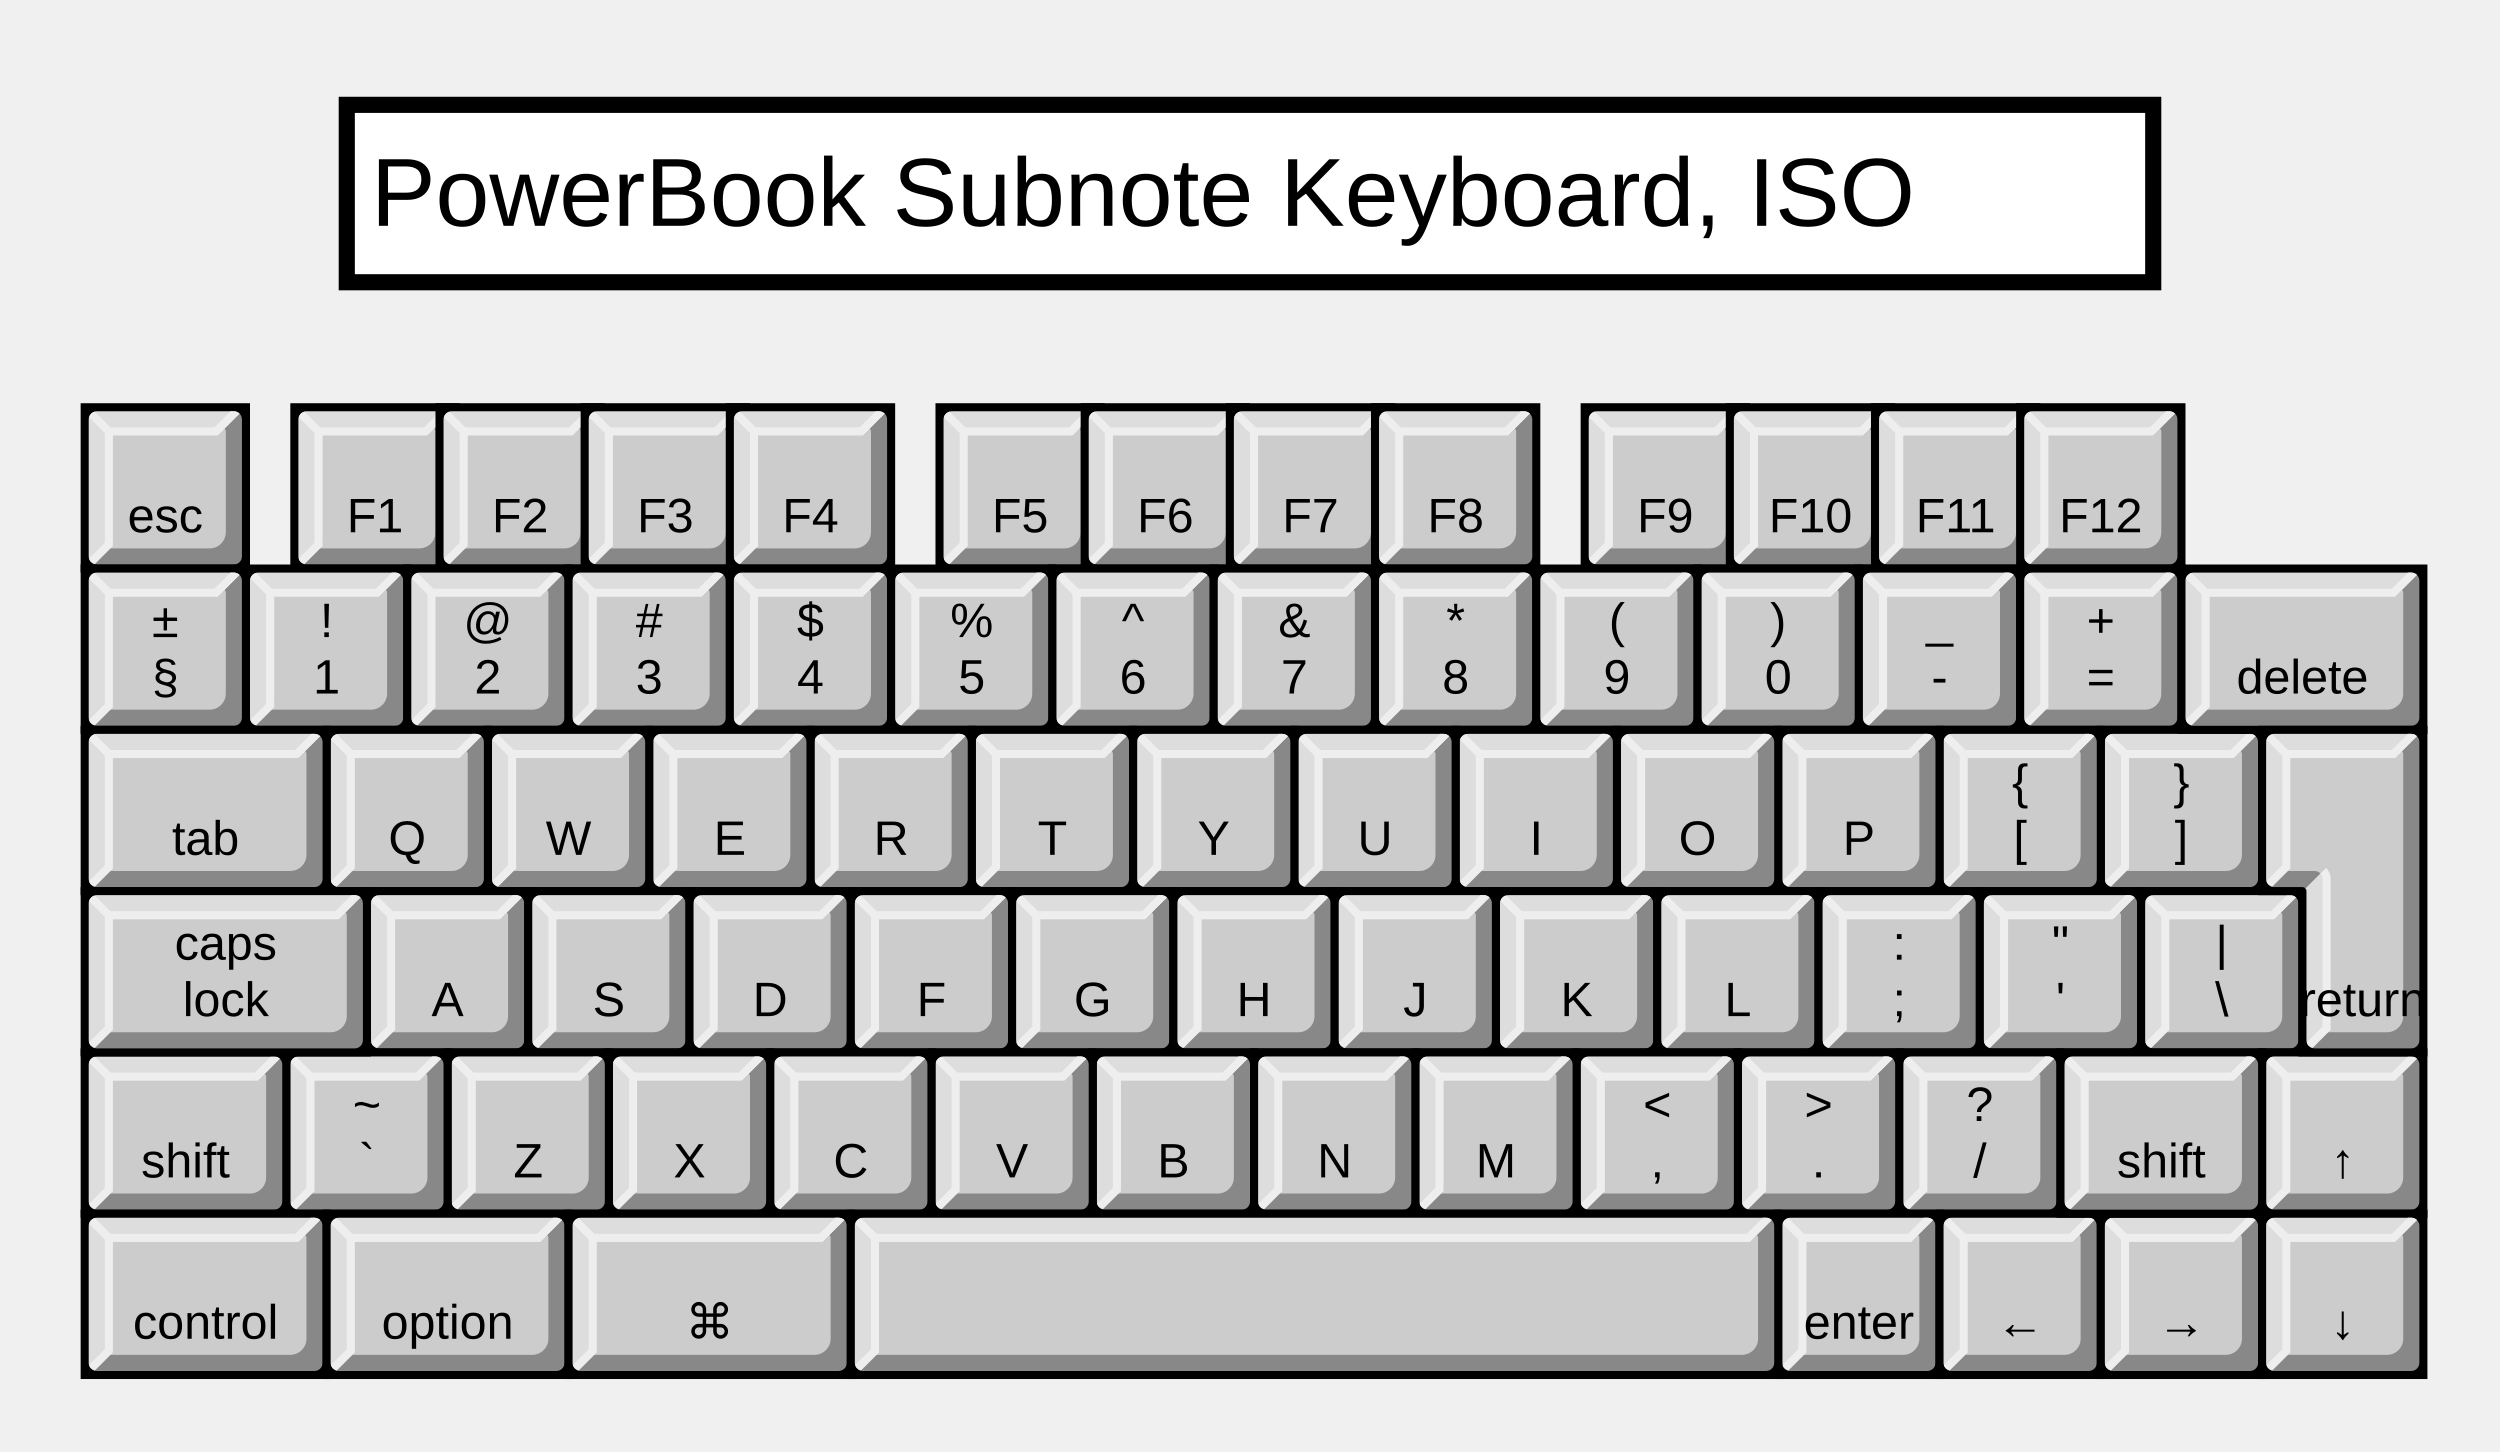
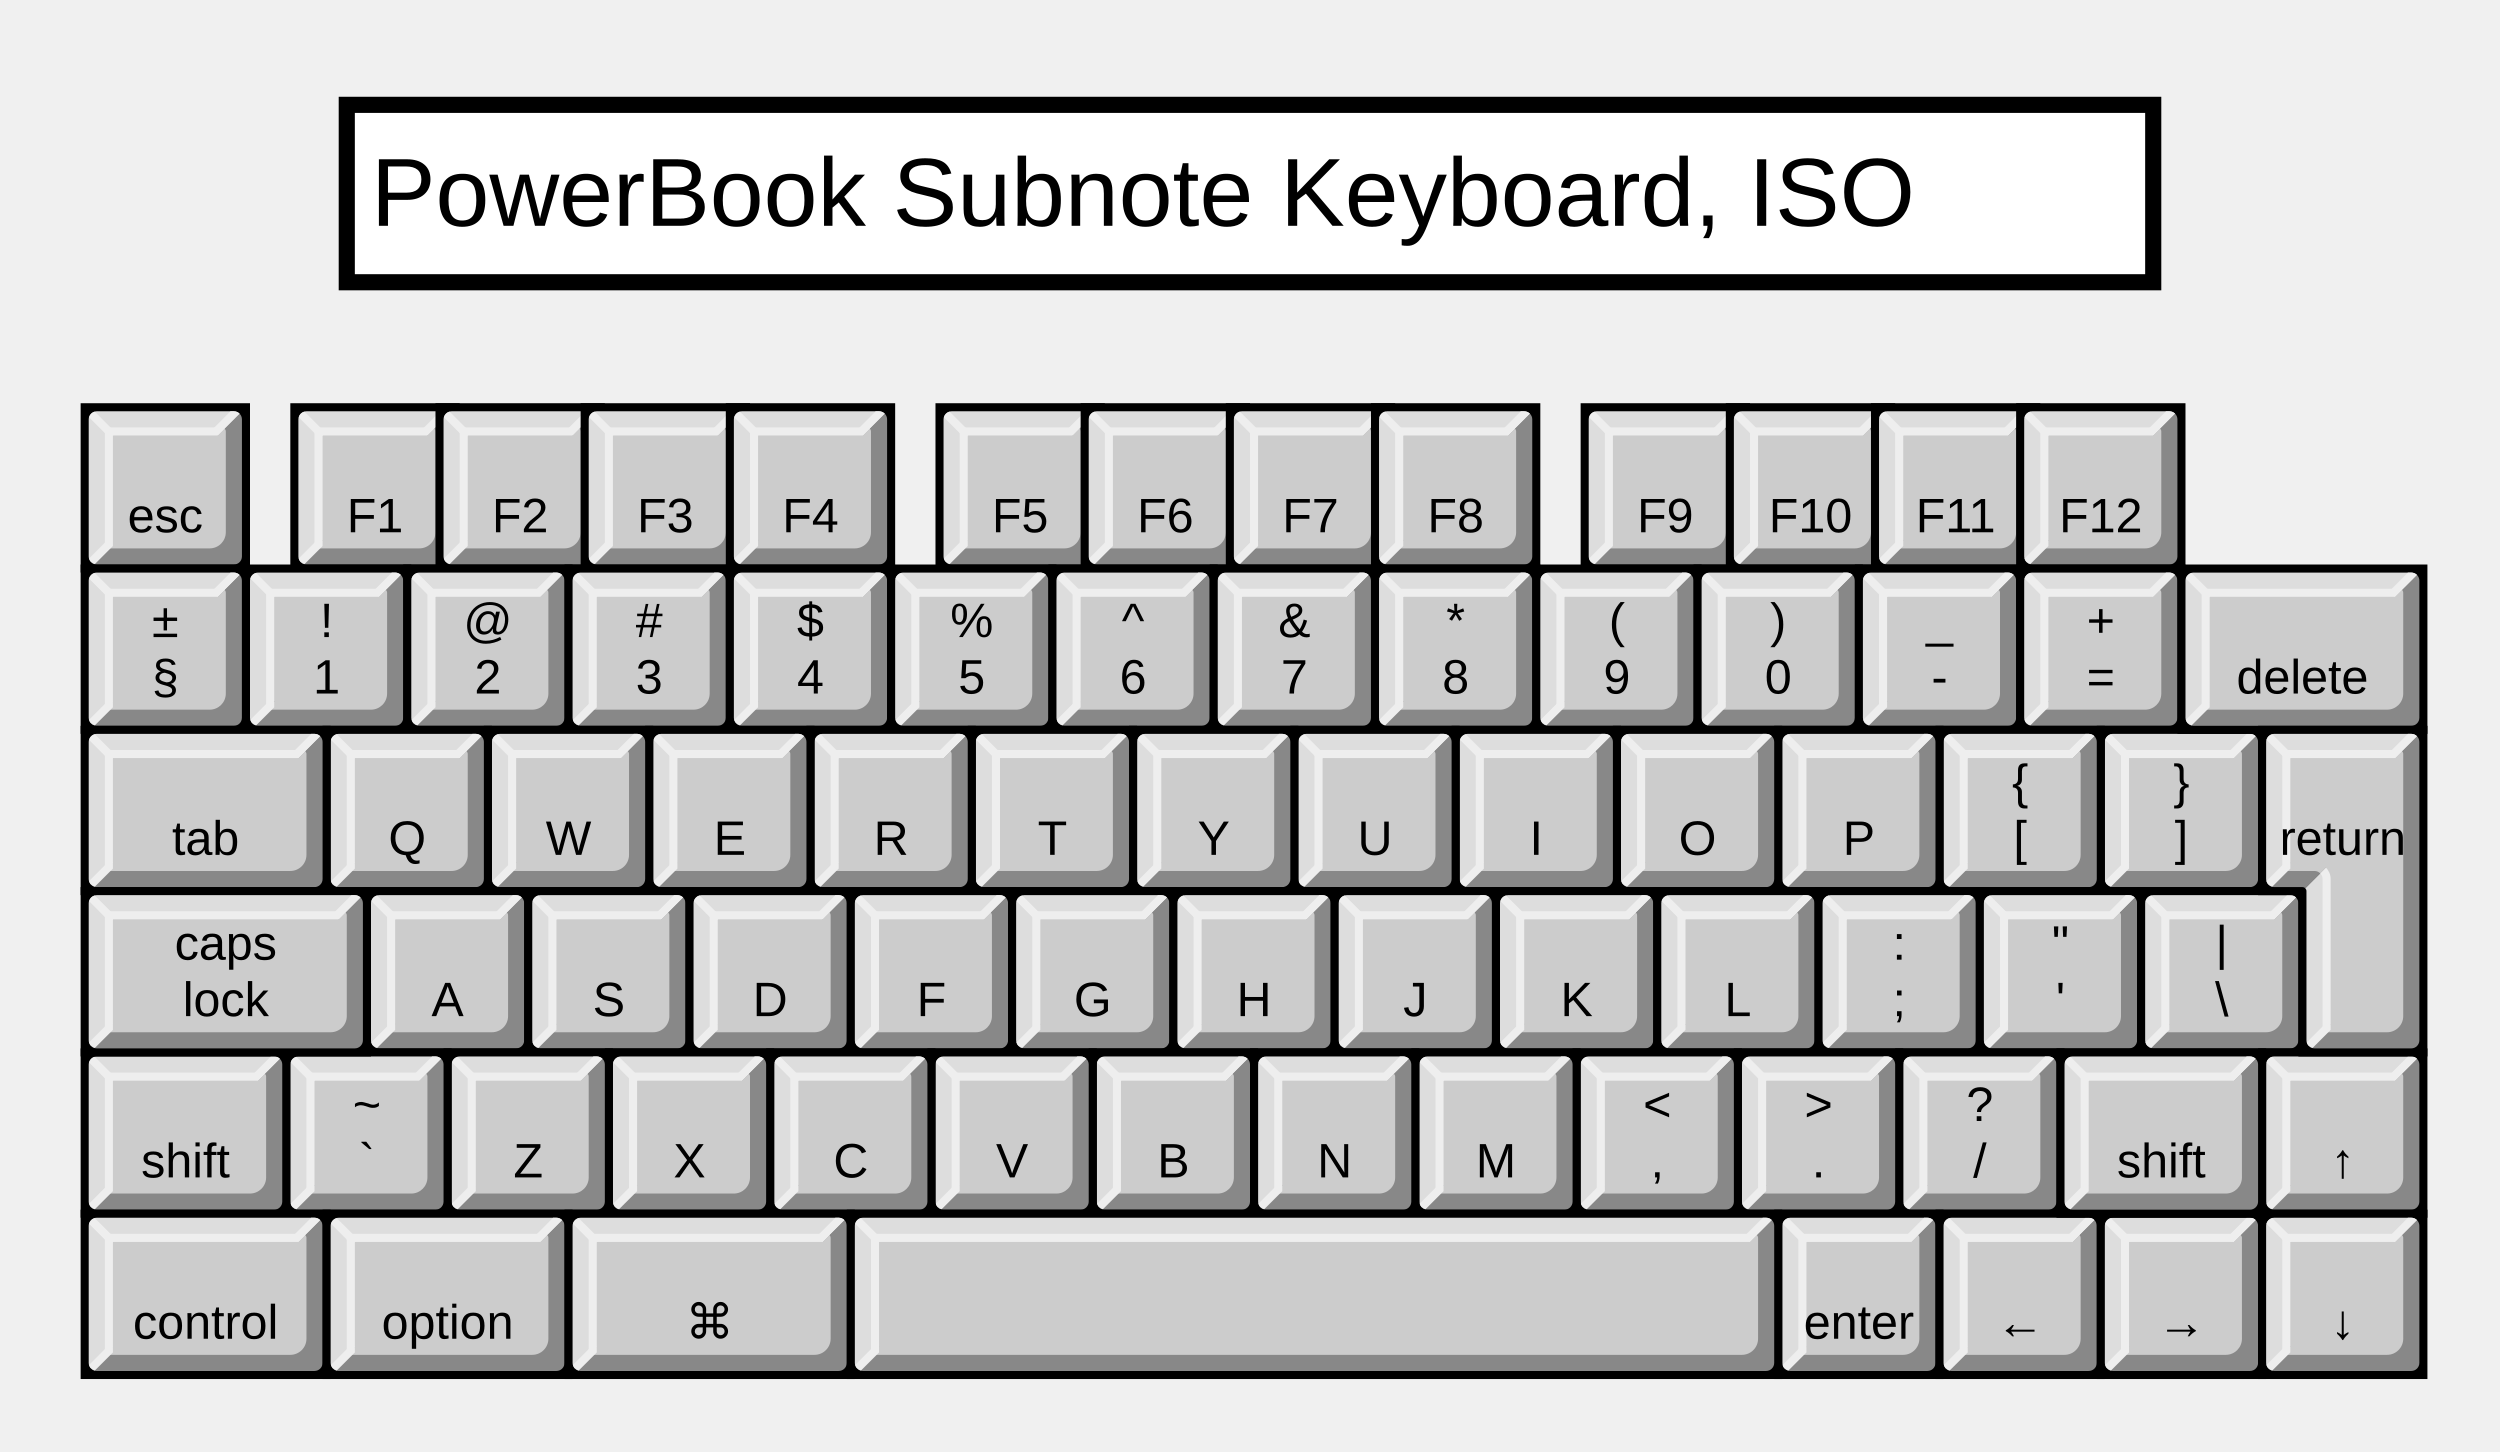
<svg xmlns="http://www.w3.org/2000/svg" xmlns:xlink="http://www.w3.org/1999/xlink" version="1.1" width="620" height="360" viewBox="0 0 310 180">
  <defs>
    <g id="shape0">
-       <path fill="#000000" d="M 16 5 L 16 16 L 5 16 L 5 5 Z M 0 0 L 0 5 L 0 16 L 0 21 L 21 21 L 21 16 L 21 5 L 21 0 Z" />
-       <path fill="#888888" d="M 19.707 1.293 L 16 5 L 16 16 L 5 16 L 1.293 19.707 C 1.474 19.888 1.724 20 2 20 L 19 20 C 19.553 20 20 19.553 20 19 L 20 16 L 20 5 L 20 2 C 20 1.724 19.888 1.474 19.707 1.293 Z" />
-       <path fill="#DDDDDD" d="M 2 1 C 1.448 1 1 1.448 1 2 L 1 5 L 1 16 L 1 19 C 1 19.276 1.112 19.526 1.293 19.707 L 5 16 L 5 16 L 5 5 L 16 5 L 16 5 L 19.707 1.293 C 19.526 1.112 19.276 1 19 1 Z" />
-       <path fill="#EEEEEE" d="M 3.5 3 C 3.224 3 3 3.224 3 3.5 L 3 5 L 3 16 L 3 17.5 C 3 17.639 3.056 17.764 3.146 17.854 L 5 16 L 5 16 L 5 5 L 16 5 L 16 5 L 17.854 3.146 C 17.764 3.056 17.639 3 17.5 3 Z" />
-       <path fill="#CCCCCC" d="M 17.854 3.146 L 17 4 L 4 4 L 4 5 L 4 16 L 4 17 L 3.146 17.854 C 3.237 17.944 3.362 18 3.5 18 L 16 18 L 16 18 L 16 18 C 17.104 18 18 17.104 18 16 L 18 16 L 18 5 L 18 3.5 C 18 3.362 17.944 3.237 17.854 3.146 Z" />
-       <path fill="#EEEEEE" d="M 18.586 1 L 16.293 3.293 L 17 4 L 19.707 1.293 C 19.526 1.112 19.276 1 19 1 Z M 1.756 1.049 C 1.405 1.14 1.14 1.405 1.049 1.756 L 3.646 4.353 L 4.354 3.646 L 1.756 1.049 Z M 3.646 16.646 L 1.049 19.244 C 1.14 19.595 1.405 19.86 1.756 19.951 L 4 17.707 L 4 17 L 3.646 16.646 Z" />
+       <g>
+         <path d="M 16 5 L 16 16 L 5 16 L 5 5 Z M 0 0 L 0 5 L 0 16 L 0 21 L 21 21 L 21 16 L 21 5 L 21 0 Z" fill="#000000" />
+         <path d="M 19.707 1.293 L 16 5 L 16 16 L 5 16 L 1.293 19.707 C 1.474 19.888 1.724 20 2 20 L 19 20 C 19.553 20 20 19.553 20 19 L 20 16 L 20 5 L 20 2 C 20 1.724 19.888 1.474 19.707 1.293 Z" fill="#888888" />
+         <path d="M 2 1 C 1.448 1 1 1.448 1 2 L 1 5 L 1 16 L 1 19 C 1 19.276 1.112 19.526 1.293 19.707 L 5 16 L 5 16 L 5 5 L 16 5 L 16 5 L 19.707 1.293 C 19.526 1.112 19.276 1 19 1 Z" fill="#dddddd" />
+         <path d="M 3.5 3 C 3.224 3 3 3.224 3 3.5 L 3 5 L 3 16 L 3 17.5 C 3 17.639 3.056 17.764 3.146 17.854 L 5 16 L 5 16 L 5 5 L 16 5 L 16 5 L 17.854 3.146 C 17.764 3.056 17.639 3 17.5 3 Z" fill="#eeeeee" />
+         <path d="M 17.854 3.146 L 17 4 L 4 4 L 4 5 L 4 16 L 4 17 L 3.146 17.854 C 3.237 17.944 3.362 18 3.5 18 L 16 18 L 16 18 L 16 18 C 17.104 18 18 17.104 18 16 L 18 16 L 18 5 L 18 3.5 C 18 3.362 17.944 3.237 17.854 3.146 Z" fill="#cccccc" />
+         <path d="M 18.586 1 L 16.293 3.293 L 17 4 L 19.707 1.293 C 19.526 1.112 19.276 1 19 1 Z M 1.756 1.049 C 1.405 1.14 1.14 1.405 1.049 1.756 L 3.646 4.353 L 4.354 3.646 L 1.756 1.049 Z M 3.646 16.646 L 1.049 19.244 C 1.14 19.595 1.405 19.86 1.756 19.951 L 4 17.707 L 4 17 L 3.646 16.646 Z" fill="#eeeeee" />
+       </g>
    </g>
    <g id="shape1">
-       <path fill="#000000" d="M 21 5 L 21 16 L 5 16 L 5 5 Z M 0 0 L 0 5 L 0 16 L 0 21 L 26 21 L 26 16 L 26 5 L 26 0 Z" />
-       <path fill="#888888" d="M 24.707 1.293 L 21 5 L 21 16 L 5 16 L 1.293 19.707 C 1.474 19.888 1.724 20 2 20 L 24 20 C 24.553 20 25 19.553 25 19 L 25 16 L 25 5 L 25 2 C 25 1.724 24.888 1.474 24.707 1.293 Z" />
-       <path fill="#DDDDDD" d="M 2 1 C 1.448 1 1 1.448 1 2 L 1 5 L 1 16 L 1 19 C 1 19.276 1.112 19.526 1.293 19.707 L 5 16 L 5 16 L 5 5 L 21 5 L 21 5 L 24.707 1.293 C 24.526 1.112 24.276 1 24 1 Z" />
-       <path fill="#EEEEEE" d="M 3.5 3 C 3.224 3 3 3.224 3 3.5 L 3 5 L 3 16 L 3 17.5 C 3 17.639 3.056 17.764 3.146 17.854 L 5 16 L 5 16 L 5 5 L 21 5 L 21 5 L 22.854 3.146 C 22.764 3.056 22.639 3 22.5 3 Z" />
-       <path fill="#CCCCCC" d="M 22.854 3.146 L 22 4 L 4 4 L 4 5 L 4 16 L 4 17 L 3.146 17.854 C 3.237 17.944 3.362 18 3.5 18 L 21 18 L 21 18 L 21 18 C 22.104 18 23 17.104 23 16 L 23 16 L 23 5 L 23 3.5 C 23 3.362 22.944 3.237 22.854 3.146 Z" />
-       <path fill="#EEEEEE" d="M 23.586 1 L 21.293 3.293 L 22 4 L 24.707 1.293 C 24.526 1.112 24.276 1 24 1 Z M 1.756 1.049 C 1.405 1.14 1.14 1.405 1.049 1.756 L 3.646 4.353 L 4.354 3.646 L 1.756 1.049 Z M 3.646 16.646 L 1.049 19.244 C 1.14 19.595 1.405 19.86 1.756 19.951 L 4 17.707 L 4 17 L 3.646 16.646 Z" />
+       <g>
+         <path d="M 21 5 L 21 16 L 5 16 L 5 5 Z M 0 0 L 0 5 L 0 16 L 0 21 L 26 21 L 26 16 L 26 5 L 26 0 Z" fill="#000000" />
+         <path d="M 24.707 1.293 L 21 5 L 21 16 L 5 16 L 1.293 19.707 C 1.474 19.888 1.724 20 2 20 L 24 20 C 24.553 20 25 19.553 25 19 L 25 16 L 25 5 L 25 2 C 25 1.724 24.888 1.474 24.707 1.293 Z" fill="#888888" />
+         <path d="M 2 1 C 1.448 1 1 1.448 1 2 L 1 5 L 1 16 L 1 19 C 1 19.276 1.112 19.526 1.293 19.707 L 5 16 L 5 16 L 5 5 L 21 5 L 21 5 L 24.707 1.293 C 24.526 1.112 24.276 1 24 1 Z" fill="#dddddd" />
+         <path d="M 3.5 3 C 3.224 3 3 3.224 3 3.5 L 3 5 L 3 16 L 3 17.5 C 3 17.639 3.056 17.764 3.146 17.854 L 5 16 L 5 16 L 5 5 L 21 5 L 21 5 L 22.854 3.146 C 22.764 3.056 22.639 3 22.5 3 Z" fill="#eeeeee" />
+         <path d="M 22.854 3.146 L 22 4 L 4 4 L 4 5 L 4 16 L 4 17 L 3.146 17.854 C 3.237 17.944 3.362 18 3.5 18 L 21 18 L 21 18 L 21 18 C 22.104 18 23 17.104 23 16 L 23 16 L 23 5 L 23 3.5 C 23 3.362 22.944 3.237 22.854 3.146 Z" fill="#cccccc" />
+         <path d="M 23.586 1 L 21.293 3.293 L 22 4 L 24.707 1.293 C 24.526 1.112 24.276 1 24 1 Z M 1.756 1.049 C 1.405 1.14 1.14 1.405 1.049 1.756 L 3.646 4.353 L 4.354 3.646 L 1.756 1.049 Z M 3.646 16.646 L 1.049 19.244 C 1.14 19.595 1.405 19.86 1.756 19.951 L 4 17.707 L 4 17 L 3.646 16.646 Z" fill="#eeeeee" />
+       </g>
    </g>
    <g id="shape2">
-       <path fill="#000000" d="M 0 0 L 0 5 L 0 16 L 0 21 L 26 21 L 26 16 L 5 16 L 5 5 L 26 5 L 26 0 Z M 26 0 L 26 5 L 26 16 L 26 21 L 31 21 L 31 16 L 31 5 L 31 0 Z" />
-       <path fill="#888888" d="M 5 16 L 1.293 19.707 C 1.474 19.888 1.724 20 2 20 L 26 20 L 26 16 Z M 29.707 1.293 L 26 5 L 26 16 L 26 20 L 29 20 C 29.553 20 30 19.553 30 19 L 30 16 L 30 5 L 30 2 C 30 1.724 29.888 1.474 29.707 1.293 Z" />
-       <path fill="#DDDDDD" d="M 26 1 L 26 5 L 29.707 1.293 C 29.526 1.112 29.276 1 29 1 Z M 2 1 C 1.448 1 1 1.448 1 2 L 1 5 L 1 16 L 1 19 C 1 19.276 1.112 19.526 1.293 19.707 L 5 16 L 5 16 L 5 5 L 26 5 L 26 1 Z" />
-       <path fill="#EEEEEE" d="M 26 3 L 26 5 L 27.854 3.146 C 27.764 3.056 27.639 3 27.5 3 Z M 3.5 3 C 3.224 3 3 3.224 3 3.5 L 3 5 L 3 16 L 3 17.5 C 3 17.639 3.056 17.764 3.146 17.854 L 5 16 L 5 16 L 5 5 L 26 5 L 26 3 Z" />
-       <path fill="#CCCCCC" d="M 27.854 3.146 L 27 4 L 26 4 L 26 5 L 26 5 L 26 4 L 4 4 L 4 5 L 4 16 L 4 17 L 3.146 17.854 C 3.237 17.944 3.362 18 3.5 18 L 26 18 L 26 16 L 26 16 L 26 18 C 27.104 18 28 17.104 28 16 L 28 16 L 28 5 L 28 3.5 C 28 3.362 27.944 3.237 27.854 3.146 Z" />
-       <path fill="#EEEEEE" d="M 28.586 1 L 26.293 3.293 L 27 4 L 29.707 1.293 C 29.526 1.112 29.276 1 29 1 Z M 1.756 1.049 C 1.405 1.14 1.14 1.405 1.049 1.756 L 3.646 4.353 L 4.354 3.646 L 1.756 1.049 Z M 3.646 16.646 L 1.049 19.244 C 1.14 19.595 1.405 19.86 1.756 19.951 L 4 17.707 L 4 17 L 3.646 16.646 Z" />
+       <g>
+         <path d="M 0 0 L 0 5 L 0 16 L 0 21 L 26 21 L 26 16 L 5 16 L 5 5 L 26 5 L 26 0 Z M 26 0 L 26 5 L 26 16 L 26 21 L 31 21 L 31 16 L 31 5 L 31 0 Z" fill="#000000" />
+         <path d="M 5 16 L 1.293 19.707 C 1.474 19.888 1.724 20 2 20 L 26 20 L 26 16 Z M 29.707 1.293 L 26 5 L 26 16 L 26 20 L 29 20 C 29.553 20 30 19.553 30 19 L 30 16 L 30 5 L 30 2 C 30 1.724 29.888 1.474 29.707 1.293 Z" fill="#888888" />
+         <path d="M 26 1 L 26 5 L 29.707 1.293 C 29.526 1.112 29.276 1 29 1 Z M 2 1 C 1.448 1 1 1.448 1 2 L 1 5 L 1 16 L 1 19 C 1 19.276 1.112 19.526 1.293 19.707 L 5 16 L 5 16 L 5 5 L 26 5 L 26 1 Z" fill="#dddddd" />
+         <path d="M 26 3 L 26 5 L 27.854 3.146 C 27.764 3.056 27.639 3 27.5 3 Z M 3.5 3 C 3.224 3 3 3.224 3 3.5 L 3 5 L 3 16 L 3 17.5 C 3 17.639 3.056 17.764 3.146 17.854 L 5 16 L 5 16 L 5 5 L 26 5 L 26 3 Z" fill="#eeeeee" />
+         <path d="M 27.854 3.146 L 27 4 L 26 4 L 26 5 L 26 5 L 26 4 L 4 4 L 4 5 L 4 16 L 4 17 L 3.146 17.854 C 3.237 17.944 3.362 18 3.5 18 L 26 18 L 26 16 L 26 16 L 26 18 C 27.104 18 28 17.104 28 16 L 28 16 L 28 5 L 28 3.5 C 28 3.362 27.944 3.237 27.854 3.146 Z" fill="#cccccc" />
+         <path d="M 28.586 1 L 26.293 3.293 L 27 4 L 29.707 1.293 C 29.526 1.112 29.276 1 29 1 Z M 1.756 1.049 C 1.405 1.14 1.14 1.405 1.049 1.756 L 3.646 4.353 L 4.354 3.646 L 1.756 1.049 Z M 3.646 16.646 L 1.049 19.244 C 1.14 19.595 1.405 19.86 1.756 19.951 L 4 17.707 L 4 17 L 3.646 16.646 Z" fill="#eeeeee" />
+       </g>
    </g>
    <g id="shape3">
-       <path fill="#000000" d="M 0 0 L 0 5 L 0 16 L 0 21 L 31 21 L 31 16 L 5 16 L 5 5 L 31 5 L 31 0 Z M 31 0 L 31 5 L 31 16 L 31 21 L 36 21 L 36 16 L 36 5 L 36 0 Z" />
-       <path fill="#888888" d="M 5 16 L 1.293 19.707 C 1.474 19.888 1.724 20 2 20 L 31 20 L 31 16 Z M 34.707 1.293 L 31 5 L 31 16 L 31 20 L 34 20 C 34.553 20 35 19.553 35 19 L 35 16 L 35 5 L 35 2 C 35 1.724 34.888 1.474 34.707 1.293 Z" />
-       <path fill="#DDDDDD" d="M 31 1 L 31 5 L 34.707 1.293 C 34.526 1.112 34.276 1 34 1 Z M 2 1 C 1.448 1 1 1.448 1 2 L 1 5 L 1 16 L 1 19 C 1 19.276 1.112 19.526 1.293 19.707 L 5 16 L 5 16 L 5 5 L 31 5 L 31 1 Z" />
-       <path fill="#EEEEEE" d="M 31 3 L 31 5 L 32.854 3.146 C 32.764 3.056 32.639 3 32.5 3 Z M 3.5 3 C 3.224 3 3 3.224 3 3.5 L 3 5 L 3 16 L 3 17.5 C 3 17.639 3.056 17.764 3.146 17.854 L 5 16 L 5 16 L 5 5 L 31 5 L 31 3 Z" />
-       <path fill="#CCCCCC" d="M 32.854 3.146 L 32 4 L 31 4 L 31 5 L 31 5 L 31 4 L 4 4 L 4 5 L 4 16 L 4 17 L 3.146 17.854 C 3.237 17.944 3.362 18 3.5 18 L 31 18 L 31 16 L 31 16 L 31 18 C 32.104 18 33 17.104 33 16 L 33 16 L 33 5 L 33 3.5 C 33 3.362 32.944 3.237 32.854 3.146 Z" />
-       <path fill="#EEEEEE" d="M 33.586 1 L 31.293 3.293 L 32 4 L 34.707 1.293 C 34.526 1.112 34.276 1 34 1 Z M 1.756 1.049 C 1.405 1.14 1.14 1.405 1.049 1.756 L 3.646 4.353 L 4.354 3.646 L 1.756 1.049 Z M 3.646 16.646 L 1.049 19.244 C 1.14 19.595 1.405 19.86 1.756 19.951 L 4 17.707 L 4 17 L 3.646 16.646 Z" />
+       <g>
+         <path d="M 0 0 L 0 5 L 0 16 L 0 21 L 31 21 L 31 16 L 5 16 L 5 5 L 31 5 L 31 0 Z M 31 0 L 31 5 L 31 16 L 31 21 L 36 21 L 36 16 L 36 5 L 36 0 Z" fill="#000000" />
+         <path d="M 5 16 L 1.293 19.707 C 1.474 19.888 1.724 20 2 20 L 31 20 L 31 16 Z M 34.707 1.293 L 31 5 L 31 16 L 31 20 L 34 20 C 34.553 20 35 19.553 35 19 L 35 16 L 35 5 L 35 2 C 35 1.724 34.888 1.474 34.707 1.293 Z" fill="#888888" />
+         <path d="M 31 1 L 31 5 L 34.707 1.293 C 34.526 1.112 34.276 1 34 1 Z M 2 1 C 1.448 1 1 1.448 1 2 L 1 5 L 1 16 L 1 19 C 1 19.276 1.112 19.526 1.293 19.707 L 5 16 L 5 16 L 5 5 L 31 5 L 31 1 Z" fill="#dddddd" />
+         <path d="M 31 3 L 31 5 L 32.854 3.146 C 32.764 3.056 32.639 3 32.5 3 Z M 3.5 3 C 3.224 3 3 3.224 3 3.5 L 3 5 L 3 16 L 3 17.5 C 3 17.639 3.056 17.764 3.146 17.854 L 5 16 L 5 16 L 5 5 L 31 5 L 31 3 Z" fill="#eeeeee" />
+         <path d="M 32.854 3.146 L 32 4 L 31 4 L 31 5 L 31 5 L 31 4 L 4 4 L 4 5 L 4 16 L 4 17 L 3.146 17.854 C 3.237 17.944 3.362 18 3.5 18 L 31 18 L 31 16 L 31 16 L 31 18 C 32.104 18 33 17.104 33 16 L 33 16 L 33 5 L 33 3.5 C 33 3.362 32.944 3.237 32.854 3.146 Z" fill="#cccccc" />
+         <path d="M 33.586 1 L 31.293 3.293 L 32 4 L 34.707 1.293 C 34.526 1.112 34.276 1 34 1 Z M 1.756 1.049 C 1.405 1.14 1.14 1.405 1.049 1.756 L 3.646 4.353 L 4.354 3.646 L 1.756 1.049 Z M 3.646 16.646 L 1.049 19.244 C 1.14 19.595 1.405 19.86 1.756 19.951 L 4 17.707 L 4 17 L 3.646 16.646 Z" fill="#eeeeee" />
+       </g>
    </g>
    <g id="shape4">
-       <path fill="#000000" d="M 111 5 L 111 16 L 5 16 L 5 5 Z M 0 0 L 0 5 L 0 16 L 0 21 L 116 21 L 116 16 L 116 5 L 116 0 Z" />
-       <path fill="#888888" d="M 114.707 1.293 L 111 5 L 111 16 L 5 16 L 1.293 19.707 C 1.474 19.888 1.724 20 2 20 L 114 20 C 114.553 20 115 19.553 115 19 L 115 16 L 115 5 L 115 2 C 115 1.724 114.888 1.474 114.707 1.293 Z" />
-       <path fill="#DDDDDD" d="M 2 1 C 1.448 1 1 1.448 1 2 L 1 5 L 1 16 L 1 19 C 1 19.276 1.112 19.526 1.293 19.707 L 5 16 L 5 16 L 5 5 L 111 5 L 111 5 L 114.707 1.293 C 114.526 1.112 114.276 1 114 1 Z" />
-       <path fill="#EEEEEE" d="M 3.5 3 C 3.224 3 3 3.224 3 3.5 L 3 5 L 3 16 L 3 17.5 C 3 17.639 3.056 17.764 3.146 17.854 L 5 16 L 5 16 L 5 5 L 111 5 L 111 5 L 112.854 3.146 C 112.764 3.056 112.639 3 112.5 3 Z" />
-       <path fill="#CCCCCC" d="M 112.854 3.146 L 112 4 L 4 4 L 4 5 L 4 16 L 4 17 L 3.146 17.854 C 3.237 17.944 3.362 18 3.5 18 L 111 18 L 111 18 L 111 18 C 112.104 18 113 17.104 113 16 L 113 16 L 113 5 L 113 3.5 C 113 3.362 112.944 3.237 112.854 3.146 Z" />
-       <path fill="#EEEEEE" d="M 113.586 1 L 111.293 3.293 L 112 4 L 114.707 1.293 C 114.526 1.112 114.276 1 114 1 Z M 1.756 1.049 C 1.405 1.14 1.14 1.405 1.049 1.756 L 3.646 4.353 L 4.354 3.646 L 1.756 1.049 Z M 3.646 16.646 L 1.049 19.244 C 1.14 19.595 1.405 19.86 1.756 19.951 L 4 17.707 L 4 17 L 3.646 16.646 Z" />
+       <g>
+         <path d="M 111 5 L 111 16 L 5 16 L 5 5 Z M 0 0 L 0 5 L 0 16 L 0 21 L 116 21 L 116 16 L 116 5 L 116 0 Z" fill="#000000" />
+         <path d="M 114.707 1.293 L 111 5 L 111 16 L 5 16 L 1.293 19.707 C 1.474 19.888 1.724 20 2 20 L 114 20 C 114.553 20 115 19.553 115 19 L 115 16 L 115 5 L 115 2 C 115 1.724 114.888 1.474 114.707 1.293 Z" fill="#888888" />
+         <path d="M 2 1 C 1.448 1 1 1.448 1 2 L 1 5 L 1 16 L 1 19 C 1 19.276 1.112 19.526 1.293 19.707 L 5 16 L 5 16 L 5 5 L 111 5 L 111 5 L 114.707 1.293 C 114.526 1.112 114.276 1 114 1 Z" fill="#dddddd" />
+         <path d="M 3.5 3 C 3.224 3 3 3.224 3 3.5 L 3 5 L 3 16 L 3 17.5 C 3 17.639 3.056 17.764 3.146 17.854 L 5 16 L 5 16 L 5 5 L 111 5 L 111 5 L 112.854 3.146 C 112.764 3.056 112.639 3 112.5 3 Z" fill="#eeeeee" />
+         <path d="M 112.854 3.146 L 112 4 L 4 4 L 4 5 L 4 16 L 4 17 L 3.146 17.854 C 3.237 17.944 3.362 18 3.5 18 L 111 18 L 111 18 L 111 18 C 112.104 18 113 17.104 113 16 L 113 16 L 113 5 L 113 3.5 C 113 3.362 112.944 3.237 112.854 3.146 Z" fill="#cccccc" />
+         <path d="M 113.586 1 L 111.293 3.293 L 112 4 L 114.707 1.293 C 114.526 1.112 114.276 1 114 1 Z M 1.756 1.049 C 1.405 1.14 1.14 1.405 1.049 1.756 L 3.646 4.353 L 4.354 3.646 L 1.756 1.049 Z M 3.646 16.646 L 1.049 19.244 C 1.14 19.595 1.405 19.86 1.756 19.951 L 4 17.707 L 4 17 L 3.646 16.646 Z" fill="#eeeeee" />
+       </g>
    </g>
    <g id="shape5">
-       <path fill="#000000" d="M 16 5 L 16 21 L 16 24 L 16 36 L 10 36 L 10 21 L 10 16 L 5 16 L 5 5 Z M 0 0 L 0 5 L 0 16 L 0 21 L 5 21 L 5 36 L 5 41 L 21 41 L 21 36 L 21 24 L 21 21 L 21 5 L 21 0 Z" />
-       <path fill="#888888" d="M 5 16 L 1.293 19.707 C 1.474 19.888 1.724 20 2 20 L 5.5 20 C 5.639 20 5.764 20.056 5.854 20.146 L 10 16 Z M 19.707 1.293 L 16 5 L 16 21 L 16 24 L 16 36 L 10 36 L 6.293 39.707 C 6.474 39.888 6.724 40 7 40 L 19 40 C 19.553 40 20 39.553 20 39 L 20 36 L 20 24 L 20 21 L 20 5 L 20 2 C 20 1.724 19.888 1.474 19.707 1.293 Z" />
-       <path fill="#DDDDDD" d="M 2 1 C 1.448 1 1 1.448 1 2 L 1 5 L 1 16 L 1 19 C 1 19.276 1.112 19.526 1.293 19.707 L 5 16 L 5 16 L 5 5 L 16 5 L 16 5 L 19.707 1.293 C 19.526 1.112 19.276 1 19 1 Z M 10 16 L 5.854 20.146 C 5.944 20.237 6 20.362 6 20.5 L 6 21 L 6 36 L 6 39 C 6 39.276 6.112 39.526 6.293 39.707 L 10 36 L 10 21 L 10 16 Z" />
-       <path fill="#EEEEEE" d="M 3.5 3 C 3.224 3 3 3.224 3 3.5 L 3 5 L 3 16 L 3 17.5 C 3 17.639 3.056 17.764 3.146 17.854 L 5 16 L 5 16 L 5 5 L 16 5 L 16 5 L 17.854 3.146 C 17.764 3.056 17.639 3 17.5 3 Z M 10 16 L 7.707 18.293 C 7.888 18.474 8 18.724 8 19 L 8 21 L 8 36 L 8 37.5 C 8 37.639 8.056 37.764 8.146 37.854 L 10 36 L 10 21 L 10 16 Z" />
-       <path fill="#CCCCCC" d="M 17.854 3.146 L 17 4 L 4 4 L 4 5 L 4 16 L 4 17 L 3.146 17.854 C 3.237 17.944 3.362 18 3.5 18 L 7 18 C 7.276 18 7.526 18.112 7.707 18.293 L 8.414 17.586 C 8.776 17.948 9 18.448 9 19 L 9 21 L 9 36 L 9 37 L 8.146 37.854 C 8.237 37.944 8.362 38 8.5 38 L 16 38 L 16 38 L 16 38 C 17.104 38 18 37.104 18 36 L 18 24 L 18 21 L 18 5 L 18 3.5 C 18 3.362 17.944 3.237 17.854 3.146 Z" />
-       <path fill="#EEEEEE" d="M 18.586 1 L 16.293 3.293 L 17 4 L 19.707 1.293 C 19.526 1.112 19.276 1 19 1 Z M 1.756 1.049 C 1.405 1.14 1.14 1.405 1.049 1.756 L 3.646 4.353 L 4.354 3.646 L 1.756 1.049 Z M 3.646 16.646 L 1.049 19.244 C 1.14 19.595 1.405 19.86 1.756 19.951 L 4 17.707 L 4 17 L 3.646 16.646 Z M 8.646 36.646 L 6.049 39.244 C 6.14 39.595 6.405 39.86 6.756 39.951 L 9 37.707 L 9 37 L 8.646 36.646 Z" />
+       <g>
+         <path d="M 16 5 L 16 21 L 16 23.5 L 16 36 L 10 36 L 10 21 L 10 16 L 5 16 L 5 5 Z M 0 0 L 0 5 L 0 16 L 0 21 L 5 21 L 5 36 L 5 41 L 21 41 L 21 36 L 21 23.5 L 21 21 L 21 5 L 21 0 Z" fill="#000000" />
+         <path d="M 5 16 L 1.293 19.707 C 1.474 19.888 1.724 20 2 20 L 5.5 20 C 5.639 20 5.764 20.056 5.854 20.146 L 10 16 Z M 19.707 1.293 L 16 5 L 16 21 L 16 23.5 L 16 36 L 10 36 L 6.293 39.707 C 6.474 39.888 6.724 40 7 40 L 19 40 C 19.553 40 20 39.553 20 39 L 20 36 L 20 23.5 L 20 21 L 20 5 L 20 2 C 20 1.724 19.888 1.474 19.707 1.293 Z" fill="#888888" />
+         <path d="M 2 1 C 1.448 1 1 1.448 1 2 L 1 5 L 1 16 L 1 19 C 1 19.276 1.112 19.526 1.293 19.707 L 5 16 L 5 16 L 5 5 L 16 5 L 16 5 L 19.707 1.293 C 19.526 1.112 19.276 1 19 1 Z M 10 16 L 5.854 20.146 C 5.944 20.237 6 20.362 6 20.5 L 6 21 L 6 36 L 6 39 C 6 39.276 6.112 39.526 6.293 39.707 L 10 36 L 10 21 L 10 16 Z" fill="#dddddd" />
+         <path d="M 3.5 3 C 3.224 3 3 3.224 3 3.5 L 3 5 L 3 16 L 3 17.5 C 3 17.639 3.056 17.764 3.146 17.854 L 5 16 L 5 16 L 5 5 L 16 5 L 16 5 L 17.854 3.146 C 17.764 3.056 17.639 3 17.5 3 Z M 10 16 L 7.707 18.293 C 7.888 18.474 8 18.724 8 19 L 8 21 L 8 36 L 8 37.5 C 8 37.639 8.056 37.764 8.146 37.854 L 10 36 L 10 21 L 10 16 Z" fill="#eeeeee" />
+         <path d="M 17.854 3.146 L 17 4 L 4 4 L 4 5 L 4 16 L 4 17 L 3.146 17.854 C 3.237 17.944 3.362 18 3.5 18 L 7 18 C 7.276 18 7.526 18.112 7.707 18.293 L 8.414 17.586 C 8.776 17.948 9 18.448 9 19 L 9 21 L 9 36 L 9 37 L 8.146 37.854 C 8.237 37.944 8.362 38 8.5 38 L 16 38 L 16 38 L 16 38 C 17.104 38 18 37.104 18 36 L 18 23.5 L 18 21 L 18 5 L 18 3.5 C 18 3.362 17.944 3.237 17.854 3.146 Z" fill="#cccccc" />
+         <path d="M 18.586 1 L 16.293 3.293 L 17 4 L 19.707 1.293 C 19.526 1.112 19.276 1 19 1 Z M 1.756 1.049 C 1.405 1.14 1.14 1.405 1.049 1.756 L 3.646 4.353 L 4.354 3.646 L 1.756 1.049 Z M 3.646 16.646 L 1.049 19.244 C 1.14 19.595 1.405 19.86 1.756 19.951 L 4 17.707 L 4 17 L 3.646 16.646 Z M 8.646 36.646 L 6.049 39.244 C 6.14 39.595 6.405 39.86 6.756 39.951 L 9 37.707 L 9 37 L 8.646 36.646 Z" fill="#eeeeee" />
+       </g>
    </g>
  </defs>
-   <path class="textarea" d="M 43.0 13.0 L 43.0 35.0 L 267.0 35.0 L 267.0 13.0 Z" fill="white" stroke="black" stroke-width="2" />
+   <path class="textarea" d="M 43 13 L 43 35 L 267 35 L 267 13 Z" fill="white" stroke="black" stroke-width="2" />
  <text class="keyboardName" x="46" y="28" font-family="Arial" font-size="12">PowerBook Subnote Keyboard, ISO</text>
  <g class="keyboard keyboardId29">
    <g class="key keyCode53">
      <use xlink:href="#shape0" transform="translate(10 50)" />
      <text x="20.5" y="66.0" text-anchor="middle" font-family="Arial" font-size="6">esc</text>
    </g>
    <g class="key keyCode122">
      <use xlink:href="#shape0" transform="translate(36 50)" />
      <text x="46.5" y="66.0" text-anchor="middle" font-family="Arial" font-size="6">F1</text>
    </g>
    <g class="key keyCode120">
      <use xlink:href="#shape0" transform="translate(54 50)" />
      <text x="64.5" y="66.0" text-anchor="middle" font-family="Arial" font-size="6">F2</text>
    </g>
    <g class="key keyCode99">
      <use xlink:href="#shape0" transform="translate(72 50)" />
      <text x="82.5" y="66.0" text-anchor="middle" font-family="Arial" font-size="6">F3</text>
    </g>
    <g class="key keyCode118">
      <use xlink:href="#shape0" transform="translate(90 50)" />
      <text x="100.5" y="66.0" text-anchor="middle" font-family="Arial" font-size="6">F4</text>
    </g>
    <g class="key keyCode96">
      <use xlink:href="#shape0" transform="translate(116 50)" />
      <text x="126.5" y="66.0" text-anchor="middle" font-family="Arial" font-size="6">F5</text>
    </g>
    <g class="key keyCode97">
      <use xlink:href="#shape0" transform="translate(134 50)" />
      <text x="144.5" y="66.0" text-anchor="middle" font-family="Arial" font-size="6">F6</text>
    </g>
    <g class="key keyCode98">
      <use xlink:href="#shape0" transform="translate(152 50)" />
      <text x="162.5" y="66.0" text-anchor="middle" font-family="Arial" font-size="6">F7</text>
    </g>
    <g class="key keyCode100">
      <use xlink:href="#shape0" transform="translate(170 50)" />
      <text x="180.5" y="66.0" text-anchor="middle" font-family="Arial" font-size="6">F8</text>
    </g>
    <g class="key keyCode101">
      <use xlink:href="#shape0" transform="translate(196 50)" />
      <text x="206.5" y="66.0" text-anchor="middle" font-family="Arial" font-size="6">F9</text>
    </g>
    <g class="key keyCode109">
      <use xlink:href="#shape0" transform="translate(214 50)" />
      <text x="224.5" y="66.0" text-anchor="middle" font-family="Arial" font-size="6">F10</text>
    </g>
    <g class="key keyCode103">
      <use xlink:href="#shape0" transform="translate(232 50)" />
      <text x="242.5" y="66.0" text-anchor="middle" font-family="Arial" font-size="6">F11</text>
    </g>
    <g class="key keyCode111">
      <use xlink:href="#shape0" transform="translate(250 50)" />
      <text x="260.5" y="66.0" text-anchor="middle" font-family="Arial" font-size="6">F12</text>
    </g>
    <g class="key keyCode10">
      <use xlink:href="#shape0" transform="translate(10 70)" />
      <text x="20.5" y="79.0" text-anchor="middle" font-family="Arial" font-size="6">±</text>
      <text x="20.5" y="86.0" text-anchor="middle" font-family="Arial" font-size="6">§</text>
    </g>
    <g class="key keyCode18">
      <use xlink:href="#shape0" transform="translate(30 70)" />
      <text x="40.5" y="79.0" text-anchor="middle" font-family="Arial" font-size="6">!</text>
      <text x="40.5" y="86.0" text-anchor="middle" font-family="Arial" font-size="6">1</text>
    </g>
    <g class="key keyCode19">
      <use xlink:href="#shape0" transform="translate(50 70)" />
      <text x="60.5" y="79.0" text-anchor="middle" font-family="Arial" font-size="6">@</text>
      <text x="60.5" y="86.0" text-anchor="middle" font-family="Arial" font-size="6">2</text>
    </g>
    <g class="key keyCode20">
      <use xlink:href="#shape0" transform="translate(70 70)" />
      <text x="80.5" y="79.0" text-anchor="middle" font-family="Arial" font-size="6">#</text>
      <text x="80.5" y="86.0" text-anchor="middle" font-family="Arial" font-size="6">3</text>
    </g>
    <g class="key keyCode21">
      <use xlink:href="#shape0" transform="translate(90 70)" />
      <text x="100.5" y="79.0" text-anchor="middle" font-family="Arial" font-size="6">$</text>
      <text x="100.5" y="86.0" text-anchor="middle" font-family="Arial" font-size="6">4</text>
    </g>
    <g class="key keyCode23">
      <use xlink:href="#shape0" transform="translate(110 70)" />
      <text x="120.5" y="79.0" text-anchor="middle" font-family="Arial" font-size="6">%</text>
      <text x="120.5" y="86.0" text-anchor="middle" font-family="Arial" font-size="6">5</text>
    </g>
    <g class="key keyCode22">
      <use xlink:href="#shape0" transform="translate(130 70)" />
      <text x="140.5" y="79.0" text-anchor="middle" font-family="Arial" font-size="6">^</text>
      <text x="140.5" y="86.0" text-anchor="middle" font-family="Arial" font-size="6">6</text>
    </g>
    <g class="key keyCode26">
      <use xlink:href="#shape0" transform="translate(150 70)" />
      <text x="160.5" y="79.0" text-anchor="middle" font-family="Arial" font-size="6">&amp;</text>
      <text x="160.5" y="86.0" text-anchor="middle" font-family="Arial" font-size="6">7</text>
    </g>
    <g class="key keyCode28">
      <use xlink:href="#shape0" transform="translate(170 70)" />
      <text x="180.5" y="79.0" text-anchor="middle" font-family="Arial" font-size="6">*</text>
      <text x="180.5" y="86.0" text-anchor="middle" font-family="Arial" font-size="6">8</text>
    </g>
    <g class="key keyCode25">
      <use xlink:href="#shape0" transform="translate(190 70)" />
      <text x="200.5" y="79.0" text-anchor="middle" font-family="Arial" font-size="6">(</text>
      <text x="200.5" y="86.0" text-anchor="middle" font-family="Arial" font-size="6">9</text>
    </g>
    <g class="key keyCode29">
      <use xlink:href="#shape0" transform="translate(210 70)" />
      <text x="220.5" y="79.0" text-anchor="middle" font-family="Arial" font-size="6">)</text>
      <text x="220.5" y="86.0" text-anchor="middle" font-family="Arial" font-size="6">0</text>
    </g>
    <g class="key keyCode27">
      <use xlink:href="#shape0" transform="translate(230 70)" />
      <text x="240.5" y="79.0" text-anchor="middle" font-family="Arial" font-size="6">_</text>
      <text x="240.5" y="86.0" text-anchor="middle" font-family="Arial" font-size="6">-</text>
    </g>
    <g class="key keyCode24">
      <use xlink:href="#shape0" transform="translate(250 70)" />
      <text x="260.5" y="79.0" text-anchor="middle" font-family="Arial" font-size="6">+</text>
      <text x="260.5" y="86.0" text-anchor="middle" font-family="Arial" font-size="6">=</text>
    </g>
    <g class="key keyCode30">
      <use xlink:href="#shape0" transform="translate(260 90)" />
      <text x="270.5" y="99.0" text-anchor="middle" font-family="Arial" font-size="6">}</text>
      <text x="270.5" y="106.0" text-anchor="middle" font-family="Arial" font-size="6">]</text>
    </g>
    <g class="key keyCode33">
      <use xlink:href="#shape0" transform="translate(240 90)" />
      <text x="250.5" y="99.0" text-anchor="middle" font-family="Arial" font-size="6">{</text>
      <text x="250.5" y="106.0" text-anchor="middle" font-family="Arial" font-size="6">[</text>
    </g>
    <g class="key keyCode35">
      <use xlink:href="#shape0" transform="translate(220 90)" />
      <text x="230.5" y="106.0" text-anchor="middle" font-family="Arial" font-size="6">P</text>
    </g>
    <g class="key keyCode31">
      <use xlink:href="#shape0" transform="translate(200 90)" />
      <text x="210.5" y="106.0" text-anchor="middle" font-family="Arial" font-size="6">O</text>
    </g>
    <g class="key keyCode34">
      <use xlink:href="#shape0" transform="translate(180 90)" />
      <text x="190.5" y="106.0" text-anchor="middle" font-family="Arial" font-size="6">I</text>
    </g>
    <g class="key keyCode32">
      <use xlink:href="#shape0" transform="translate(160 90)" />
      <text x="170.5" y="106.0" text-anchor="middle" font-family="Arial" font-size="6">U</text>
    </g>
    <g class="key keyCode16">
      <use xlink:href="#shape0" transform="translate(140 90)" />
      <text x="150.5" y="106.0" text-anchor="middle" font-family="Arial" font-size="6">Y</text>
    </g>
    <g class="key keyCode17">
      <use xlink:href="#shape0" transform="translate(120 90)" />
      <text x="130.5" y="106.0" text-anchor="middle" font-family="Arial" font-size="6">T</text>
    </g>
    <g class="key keyCode15">
      <use xlink:href="#shape0" transform="translate(100 90)" />
      <text x="110.5" y="106.0" text-anchor="middle" font-family="Arial" font-size="6">R</text>
    </g>
    <g class="key keyCode14">
      <use xlink:href="#shape0" transform="translate(80 90)" />
      <text x="90.5" y="106.0" text-anchor="middle" font-family="Arial" font-size="6">E</text>
    </g>
    <g class="key keyCode13">
      <use xlink:href="#shape0" transform="translate(60 90)" />
      <text x="70.5" y="106.0" text-anchor="middle" font-family="Arial" font-size="6">W</text>
    </g>
    <g class="key keyCode12">
      <use xlink:href="#shape0" transform="translate(40 90)" />
      <text x="50.5" y="106.0" text-anchor="middle" font-family="Arial" font-size="6">Q</text>
    </g>
    <g class="key keyCode0">
      <use xlink:href="#shape0" transform="translate(45 110)" />
      <text x="55.5" y="126.0" text-anchor="middle" font-family="Arial" font-size="6">A</text>
    </g>
    <g class="key keyCode1">
      <use xlink:href="#shape0" transform="translate(65 110)" />
      <text x="75.5" y="126.0" text-anchor="middle" font-family="Arial" font-size="6">S</text>
    </g>
    <g class="key keyCode2">
      <use xlink:href="#shape0" transform="translate(85 110)" />
      <text x="95.5" y="126.0" text-anchor="middle" font-family="Arial" font-size="6">D</text>
    </g>
    <g class="key keyCode3">
      <use xlink:href="#shape0" transform="translate(105 110)" />
      <text x="115.5" y="126.0" text-anchor="middle" font-family="Arial" font-size="6">F</text>
    </g>
    <g class="key keyCode5">
      <use xlink:href="#shape0" transform="translate(125 110)" />
      <text x="135.5" y="126.0" text-anchor="middle" font-family="Arial" font-size="6">G</text>
    </g>
    <g class="key keyCode4">
      <use xlink:href="#shape0" transform="translate(145 110)" />
      <text x="155.5" y="126.0" text-anchor="middle" font-family="Arial" font-size="6">H</text>
    </g>
    <g class="key keyCode38">
      <use xlink:href="#shape0" transform="translate(165 110)" />
      <text x="175.5" y="126.0" text-anchor="middle" font-family="Arial" font-size="6">J</text>
    </g>
    <g class="key keyCode40">
      <use xlink:href="#shape0" transform="translate(185 110)" />
      <text x="195.5" y="126.0" text-anchor="middle" font-family="Arial" font-size="6">K</text>
    </g>
    <g class="key keyCode37">
      <use xlink:href="#shape0" transform="translate(205 110)" />
      <text x="215.5" y="126.0" text-anchor="middle" font-family="Arial" font-size="6">L</text>
    </g>
    <g class="key keyCode41">
      <use xlink:href="#shape0" transform="translate(225 110)" />
      <text x="235.5" y="119.0" text-anchor="middle" font-family="Arial" font-size="6">:</text>
      <text x="235.5" y="126.0" text-anchor="middle" font-family="Arial" font-size="6">;</text>
    </g>
    <g class="key keyCode39">
      <use xlink:href="#shape0" transform="translate(245 110)" />
      <text x="255.5" y="119.0" text-anchor="middle" font-family="Arial" font-size="6">"</text>
      <text x="255.5" y="126.0" text-anchor="middle" font-family="Arial" font-size="6">'</text>
    </g>
    <g class="key keyCode42">
      <use xlink:href="#shape0" transform="translate(265 110)" />
      <text x="275.5" y="119.0" text-anchor="middle" font-family="Arial" font-size="6">|</text>
      <text x="275.5" y="126.0" text-anchor="middle" font-family="Arial" font-size="6">\</text>
    </g>
    <g class="key keyCode126">
      <use xlink:href="#shape0" transform="translate(280 130)" />
      <text x="290.5" y="146.0" text-anchor="middle" font-family="Arial" font-size="6">↑</text>
    </g>
    <g class="key keyCode44">
      <use xlink:href="#shape0" transform="translate(235 130)" />
      <text x="245.5" y="139.0" text-anchor="middle" font-family="Arial" font-size="6">?</text>
      <text x="245.5" y="146.0" text-anchor="middle" font-family="Arial" font-size="6">/</text>
    </g>
    <g class="key keyCode47">
      <use xlink:href="#shape0" transform="translate(215 130)" />
      <text x="225.5" y="139.0" text-anchor="middle" font-family="Arial" font-size="6">&gt;</text>
      <text x="225.5" y="146.0" text-anchor="middle" font-family="Arial" font-size="6">.</text>
    </g>
    <g class="key keyCode43">
      <use xlink:href="#shape0" transform="translate(195 130)" />
      <text x="205.5" y="139.0" text-anchor="middle" font-family="Arial" font-size="6">&lt;</text>
      <text x="205.5" y="146.0" text-anchor="middle" font-family="Arial" font-size="6">,</text>
    </g>
    <g class="key keyCode46">
      <use xlink:href="#shape0" transform="translate(175 130)" />
      <text x="185.5" y="146.0" text-anchor="middle" font-family="Arial" font-size="6">M</text>
    </g>
    <g class="key keyCode45">
      <use xlink:href="#shape0" transform="translate(155 130)" />
      <text x="165.5" y="146.0" text-anchor="middle" font-family="Arial" font-size="6">N</text>
    </g>
    <g class="key keyCode11">
      <use xlink:href="#shape0" transform="translate(135 130)" />
      <text x="145.5" y="146.0" text-anchor="middle" font-family="Arial" font-size="6">B</text>
    </g>
    <g class="key keyCode9">
      <use xlink:href="#shape0" transform="translate(115 130)" />
      <text x="125.5" y="146.0" text-anchor="middle" font-family="Arial" font-size="6">V</text>
    </g>
    <g class="key keyCode8">
      <use xlink:href="#shape0" transform="translate(95 130)" />
      <text x="105.5" y="146.0" text-anchor="middle" font-family="Arial" font-size="6">C</text>
    </g>
    <g class="key keyCode7">
      <use xlink:href="#shape0" transform="translate(75 130)" />
      <text x="85.5" y="146.0" text-anchor="middle" font-family="Arial" font-size="6">X</text>
    </g>
    <g class="key keyCode6">
      <use xlink:href="#shape0" transform="translate(55 130)" />
      <text x="65.5" y="146.0" text-anchor="middle" font-family="Arial" font-size="6">Z</text>
    </g>
    <g class="key keyCode50">
      <use xlink:href="#shape0" transform="translate(35 130)" />
      <text x="45.5" y="139.0" text-anchor="middle" font-family="Arial" font-size="6">~</text>
      <text x="45.5" y="146.0" text-anchor="middle" font-family="Arial" font-size="6">`</text>
    </g>
    <g class="key keyCode52">
      <use xlink:href="#shape0" transform="translate(220 150)" />
      <text x="230.5" y="166.0" text-anchor="middle" font-family="Arial" font-size="6">enter</text>
    </g>
    <g class="key keyCode123">
      <use xlink:href="#shape0" transform="translate(240 150)" />
      <text x="250.5" y="166.0" text-anchor="middle" font-family="Arial" font-size="6">←</text>
    </g>
    <g class="key keyCode124">
      <use xlink:href="#shape0" transform="translate(260 150)" />
      <text x="270.5" y="166.0" text-anchor="middle" font-family="Arial" font-size="6">→</text>
    </g>
    <g class="key keyCode125">
      <use xlink:href="#shape0" transform="translate(280 150)" />
      <text x="290.5" y="166.0" text-anchor="middle" font-family="Arial" font-size="6">↓</text>
    </g>
    <g class="key keyCode56">
      <use xlink:href="#shape1" transform="translate(10 130)" />
      <text x="23.0" y="146.0" text-anchor="middle" font-family="Arial" font-size="6">shift</text>
    </g>
    <g class="key keyCode56">
      <use xlink:href="#shape1" transform="translate(255 130)" />
      <text x="268.0" y="146.0" text-anchor="middle" font-family="Arial" font-size="6">shift</text>
    </g>
    <g class="key keyCode48">
      <use xlink:href="#shape2" transform="translate(10 90)" />
      <text x="25.5" y="106.0" text-anchor="middle" font-family="Arial" font-size="6">tab</text>
    </g>
    <g class="key keyCode59">
      <use xlink:href="#shape2" transform="translate(10 150)" />
      <text x="25.5" y="166.0" text-anchor="middle" font-family="Arial" font-size="6">control</text>
    </g>
    <g class="key keyCode58">
      <use xlink:href="#shape2" transform="translate(40 150)" />
      <text x="55.5" y="166.0" text-anchor="middle" font-family="Arial" font-size="6">option</text>
    </g>
    <g class="key keyCode51">
      <use xlink:href="#shape2" transform="translate(270 70)" />
      <text x="285.5" y="86.0" text-anchor="middle" font-family="Arial" font-size="6">delete</text>
    </g>
    <g class="key keyCode57">
      <use xlink:href="#shape3" transform="translate(10 110)" />
      <text x="28.0" y="119.0" text-anchor="middle" font-family="Arial" font-size="6">caps</text>
      <text x="28.0" y="126.0" text-anchor="middle" font-family="Arial" font-size="6">lock</text>
    </g>
    <g class="key keyCode55">
      <use xlink:href="#shape3" transform="translate(70 150)" />
      <text x="88.0" y="166.0" text-anchor="middle" font-family="Arial" font-size="6">⌘</text>
    </g>
    <g class="key keyCode49">
      <use xlink:href="#shape4" transform="translate(105 150)" />
    </g>
    <g class="key keyCode36">
      <use xlink:href="#shape5" transform="translate(280 90)" />
-       <text x="293.0" y="126.0" text-anchor="middle" font-family="Arial" font-size="6">return</text>
+       <text x="290.5" y="106.0" text-anchor="middle" font-family="Arial" font-size="6">return</text>
    </g>
  </g>
</svg>
